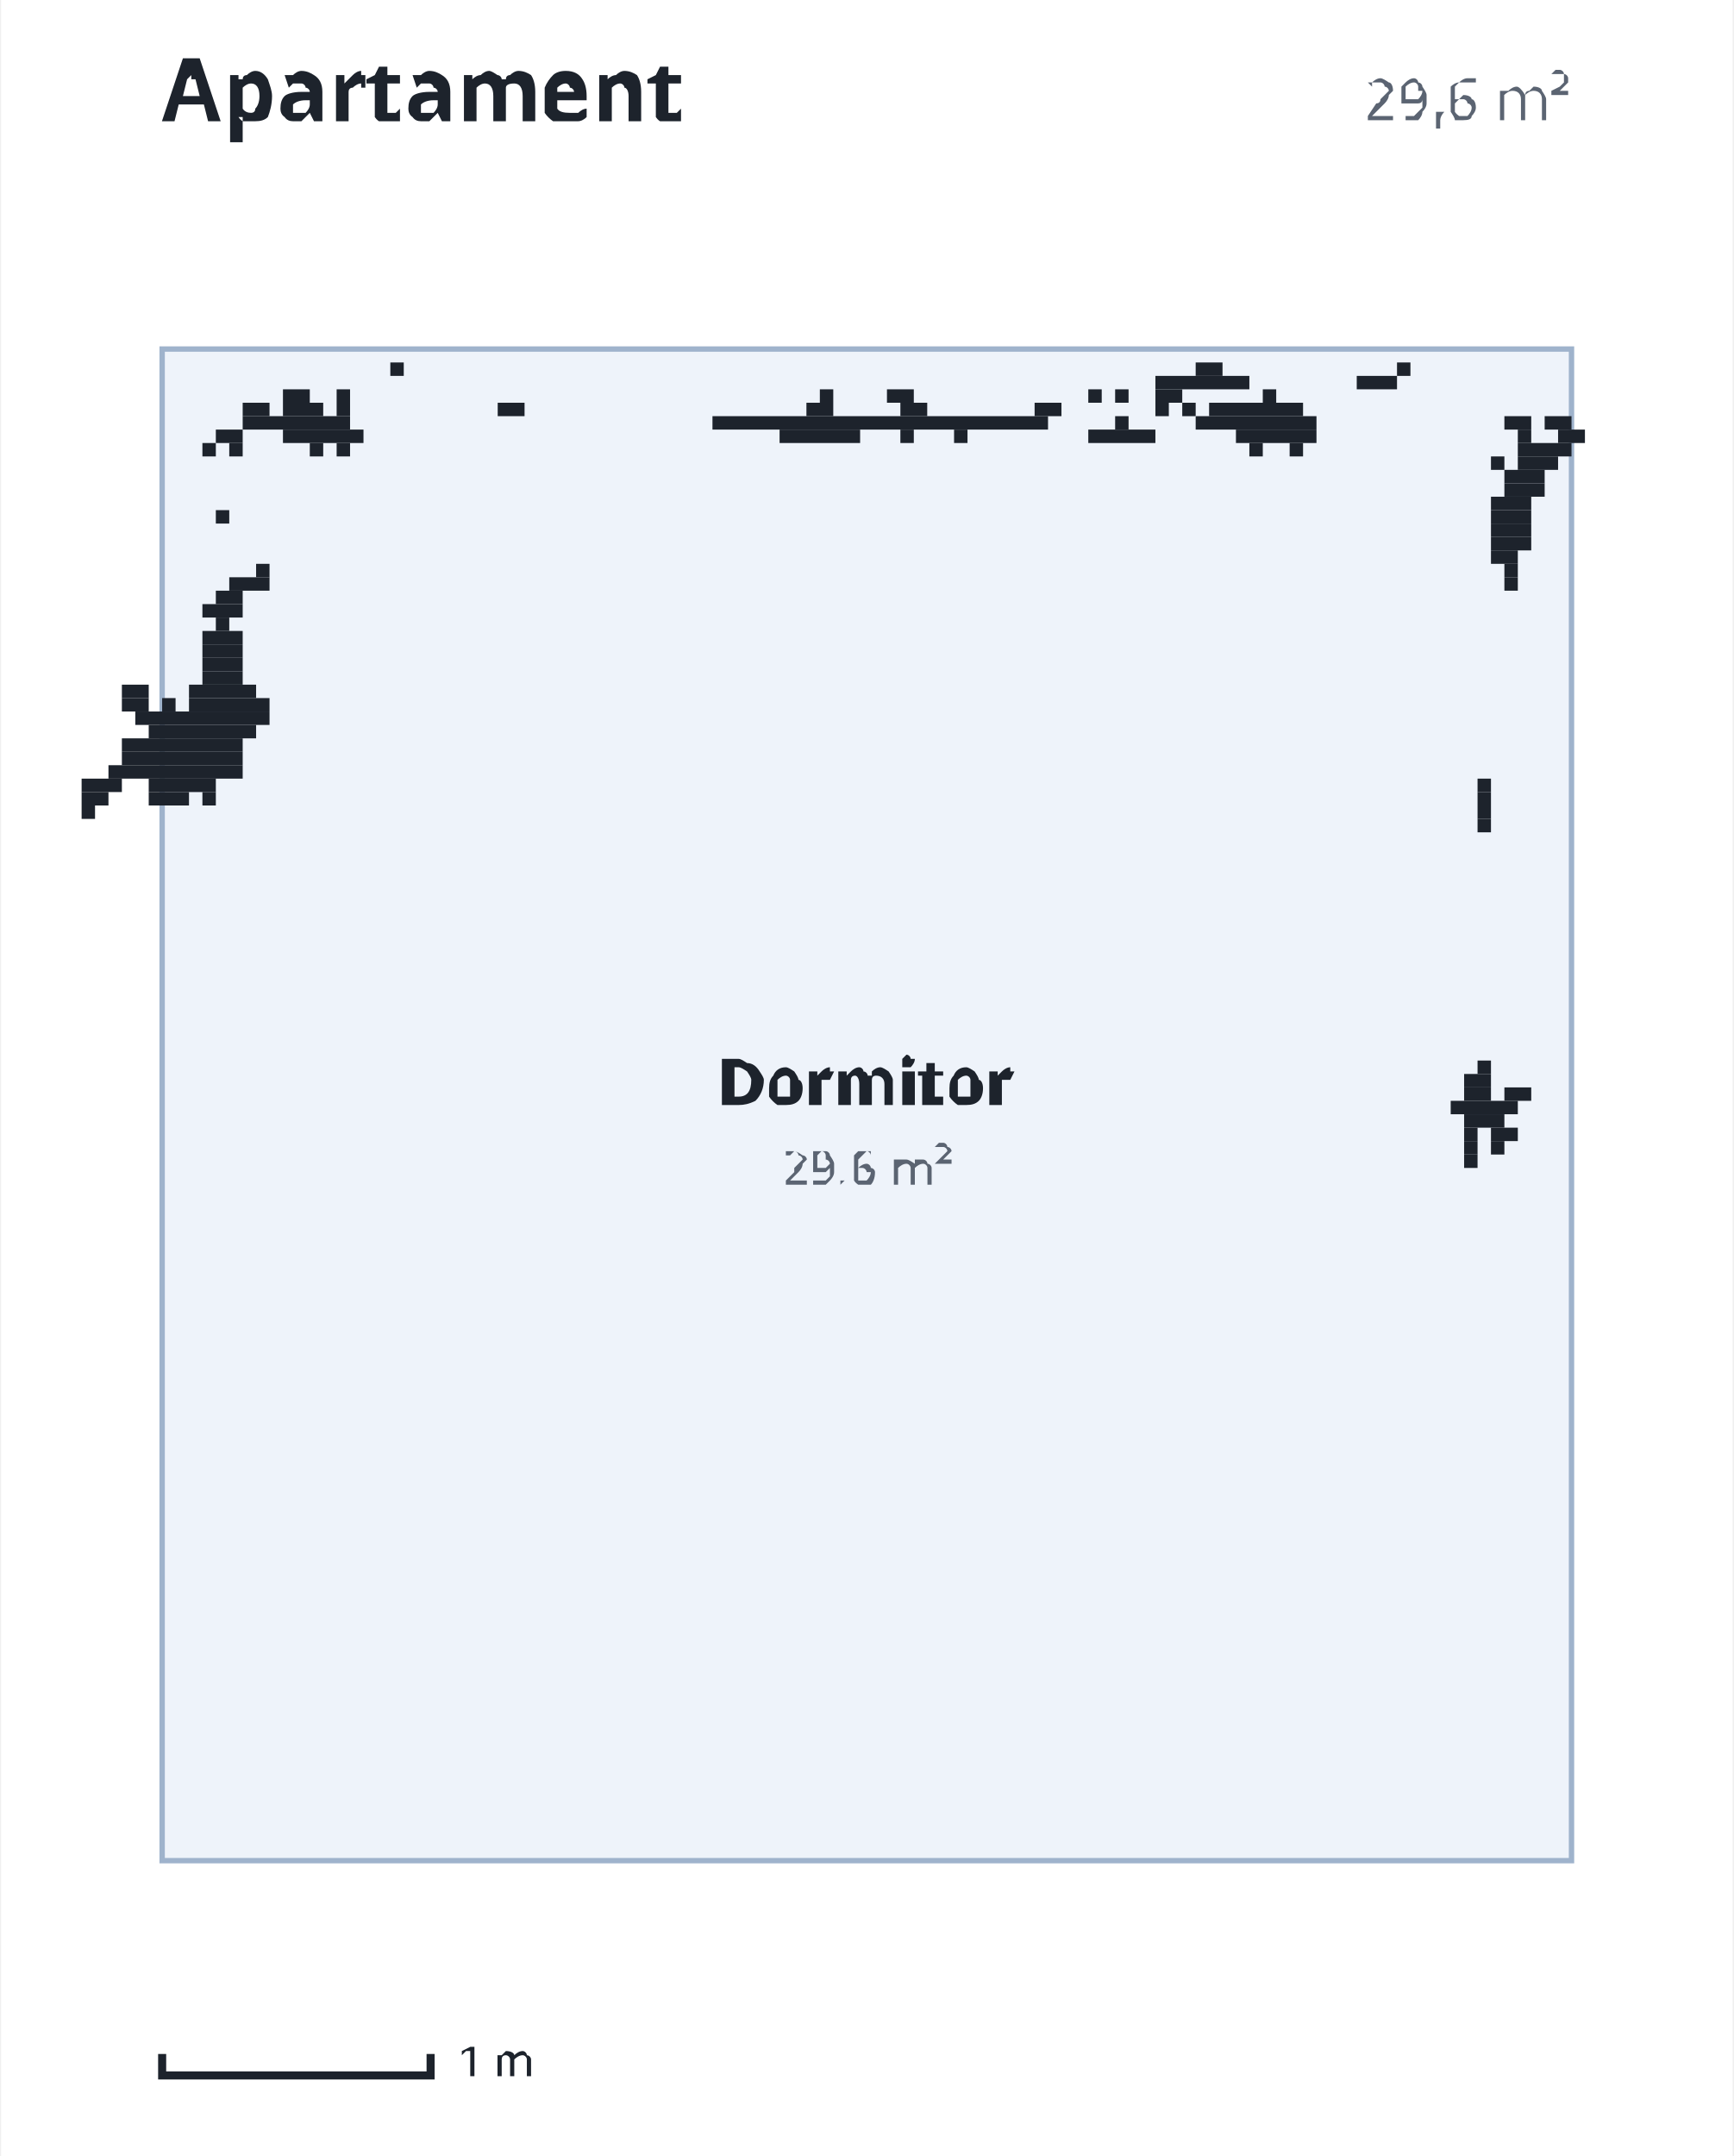
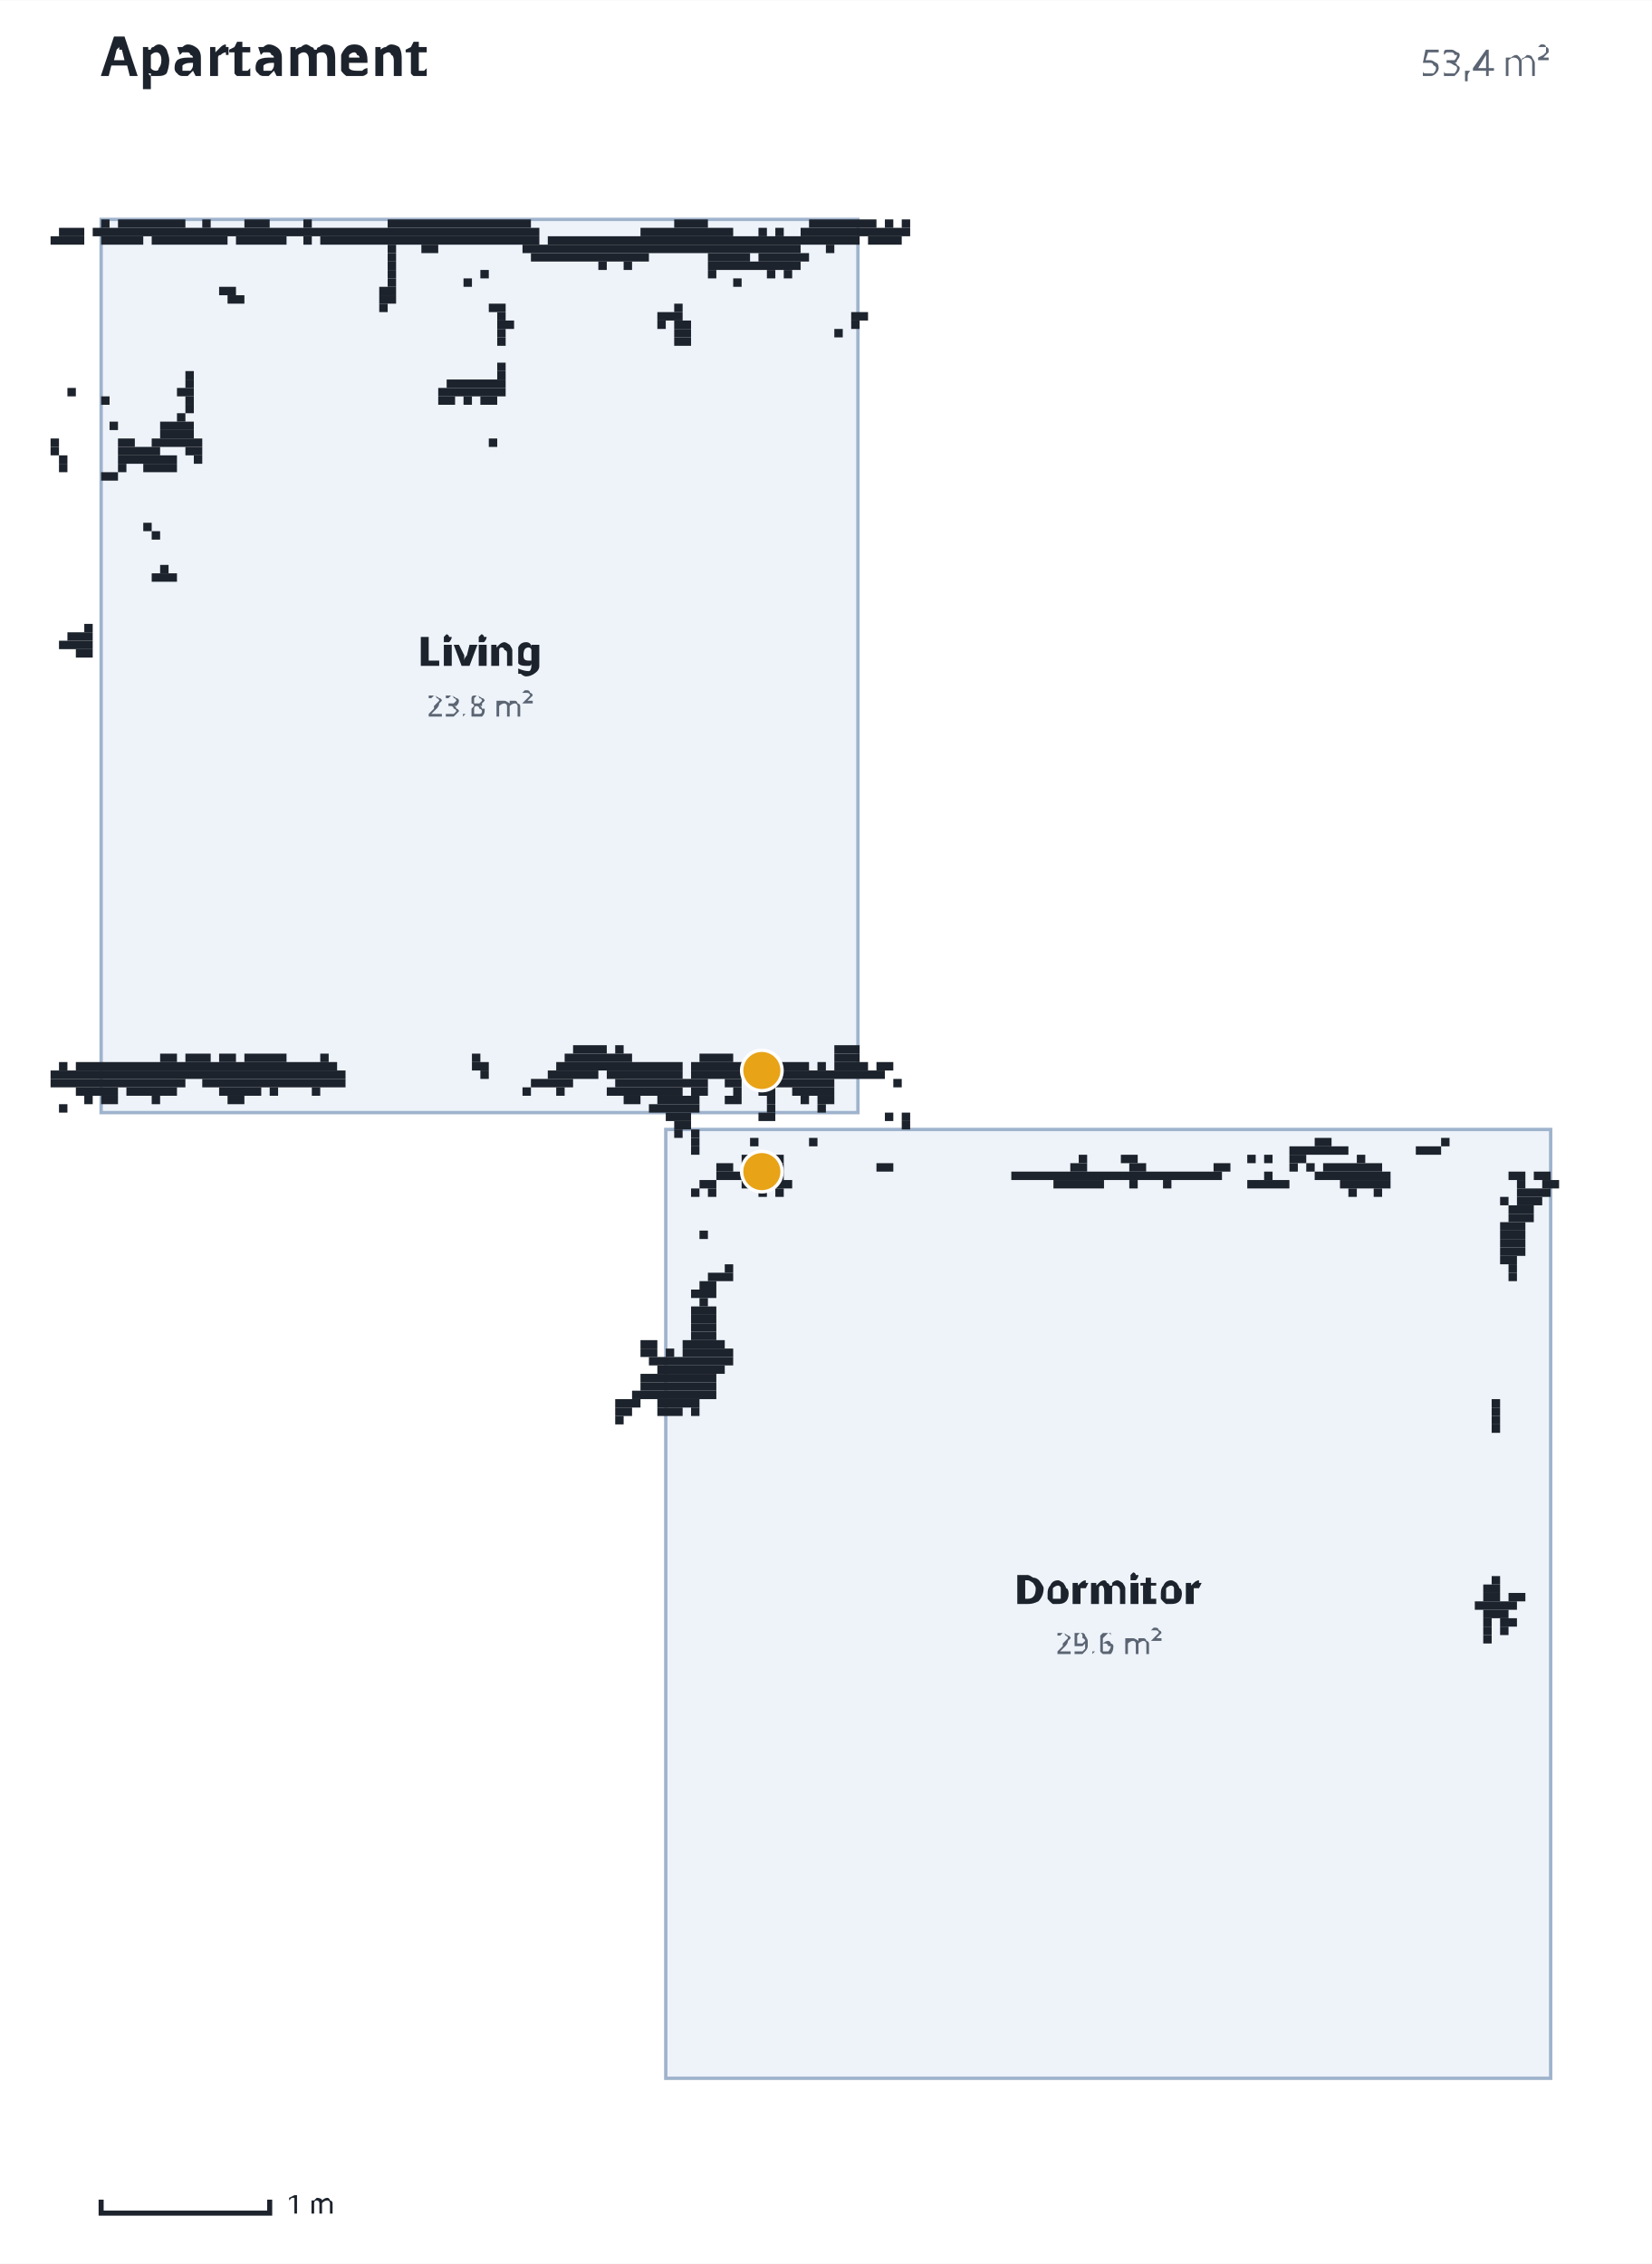
- <svg xmlns="http://www.w3.org/2000/svg" viewBox="-3.4 -5.35 6.45 8.03" width="645" height="802" font-family="system-ui, Segoe UI, sans-serif">
-   <rect x="-3.4" y="-5.35" width="6.45" height="8.03" fill="#ffffff" />
-   <text x="-2.8" y="-4.9" font-size="0.32" font-weight="600" fill="#1d232c">Apartament</text>
-   <text x="2.45" y="-4.9" font-size="0.22" fill="#5b6472" text-anchor="end">29,6 m²</text>
+ <svg xmlns="http://www.w3.org/2000/svg" viewBox="-3.02 -10.75 9.8 13.43" width="979" height="1342" font-family="system-ui, Segoe UI, sans-serif">
+   <rect x="-3.02" y="-10.75" width="9.8" height="13.43" fill="#ffffff" />
+   <text x="-2.42" y="-10.3" font-size="0.32" font-weight="600" fill="#1d232c">Apartament</text>
+   <text x="6.18" y="-10.3" font-size="0.22" fill="#5b6472" text-anchor="end">53,4 m²</text>
  <g id="rooms" fill="#eef3fa" stroke="#9fb3cc" stroke-width="0.02">
-     <rect data-room="dormitor" x="-2.8" y="-4.05" width="5.25" height="5.63" />
+     <rect data-room="dormitor" x="0.93" y="-4.05" width="5.25" height="5.63" />
+     <rect data-room="living" x="-2.42" y="-9.45" width="4.49" height="5.3" />
  </g>
  <g id="walls" fill="#1d232c">
-     <rect x="-1.95" y="-4" width="0.05" height="0.05" />
-     <rect x="1.05" y="-4" width="0.1" height="0.05" />
-     <rect x="1.8" y="-4" width="0.05" height="0.05" />
-     <rect x="0.9" y="-3.95" width="0.35" height="0.05" />
-     <rect x="1.65" y="-3.95" width="0.15" height="0.05" />
-     <rect x="-2.35" y="-3.9" width="0.1" height="0.05" />
-     <rect x="-2.15" y="-3.9" width="0.05" height="0.05" />
-     <rect x="-0.35" y="-3.9" width="0.05" height="0.05" />
-     <rect x="-0.1" y="-3.9" width="0.1" height="0.05" />
-     <rect x="0.65" y="-3.9" width="0.05" height="0.05" />
-     <rect x="0.75" y="-3.9" width="0.05" height="0.05" />
-     <rect x="0.9" y="-3.9" width="0.1" height="0.05" />
-     <rect x="1.3" y="-3.9" width="0.05" height="0.05" />
-     <rect x="-2.5" y="-3.85" width="0.1" height="0.05" />
-     <rect x="-2.35" y="-3.85" width="0.15" height="0.05" />
-     <rect x="-2.15" y="-3.85" width="0.05" height="0.05" />
-     <rect x="-1.55" y="-3.85" width="0.1" height="0.05" />
-     <rect x="-0.4" y="-3.85" width="0.1" height="0.05" />
-     <rect x="-0.05" y="-3.85" width="0.1" height="0.05" />
-     <rect x="0.45" y="-3.85" width="0.1" height="0.05" />
-     <rect x="0.9" y="-3.85" width="0.05" height="0.05" />
-     <rect x="1" y="-3.85" width="0.05" height="0.05" />
-     <rect x="1.1" y="-3.85" width="0.35" height="0.05" />
-     <rect x="-2.5" y="-3.8" width="0.4" height="0.05" />
-     <rect x="-0.75" y="-3.8" width="1.25" height="0.05" />
-     <rect x="0.75" y="-3.8" width="0.05" height="0.05" />
-     <rect x="1.05" y="-3.8" width="0.45" height="0.05" />
-     <rect x="2.2" y="-3.8" width="0.1" height="0.05" />
-     <rect x="2.35" y="-3.8" width="0.1" height="0.05" />
-     <rect x="-2.6" y="-3.75" width="0.1" height="0.05" />
-     <rect x="-2.35" y="-3.75" width="0.3" height="0.05" />
-     <rect x="-0.5" y="-3.75" width="0.3" height="0.05" />
-     <rect x="-0.05" y="-3.75" width="0.05" height="0.05" />
-     <rect x="0.15" y="-3.75" width="0.05" height="0.05" />
-     <rect x="0.65" y="-3.75" width="0.25" height="0.05" />
-     <rect x="1.2" y="-3.75" width="0.3" height="0.05" />
-     <rect x="2.25" y="-3.75" width="0.05" height="0.05" />
-     <rect x="2.4" y="-3.75" width="0.1" height="0.05" />
-     <rect x="-2.65" y="-3.7" width="0.05" height="0.05" />
-     <rect x="-2.55" y="-3.7" width="0.05" height="0.05" />
-     <rect x="-2.25" y="-3.7" width="0.05" height="0.05" />
-     <rect x="-2.15" y="-3.7" width="0.05" height="0.05" />
-     <rect x="1.25" y="-3.7" width="0.05" height="0.05" />
-     <rect x="1.4" y="-3.7" width="0.05" height="0.05" />
-     <rect x="2.25" y="-3.7" width="0.2" height="0.05" />
-     <rect x="2.15" y="-3.65" width="0.05" height="0.05" />
-     <rect x="2.25" y="-3.65" width="0.15" height="0.05" />
-     <rect x="2.2" y="-3.6" width="0.15" height="0.05" />
-     <rect x="2.2" y="-3.55" width="0.15" height="0.05" />
-     <rect x="2.15" y="-3.5" width="0.15" height="0.05" />
-     <rect x="-2.6" y="-3.45" width="0.05" height="0.05" />
-     <rect x="2.15" y="-3.45" width="0.15" height="0.05" />
-     <rect x="2.15" y="-3.4" width="0.15" height="0.05" />
-     <rect x="2.15" y="-3.35" width="0.15" height="0.05" />
-     <rect x="2.15" y="-3.3" width="0.1" height="0.05" />
-     <rect x="-2.45" y="-3.25" width="0.05" height="0.05" />
-     <rect x="2.2" y="-3.25" width="0.05" height="0.05" />
-     <rect x="-2.55" y="-3.2" width="0.15" height="0.05" />
-     <rect x="2.2" y="-3.2" width="0.05" height="0.05" />
-     <rect x="-2.6" y="-3.15" width="0.1" height="0.05" />
-     <rect x="-2.65" y="-3.1" width="0.15" height="0.05" />
-     <rect x="-2.6" y="-3.05" width="0.05" height="0.05" />
-     <rect x="-2.65" y="-3" width="0.15" height="0.05" />
-     <rect x="-2.65" y="-2.95" width="0.15" height="0.05" />
-     <rect x="-2.65" y="-2.9" width="0.15" height="0.05" />
-     <rect x="-2.65" y="-2.85" width="0.15" height="0.05" />
-     <rect x="-2.95" y="-2.8" width="0.1" height="0.05" />
-     <rect x="-2.7" y="-2.8" width="0.25" height="0.05" />
-     <rect x="-2.95" y="-2.75" width="0.1" height="0.05" />
-     <rect x="-2.8" y="-2.75" width="0.05" height="0.05" />
-     <rect x="-2.7" y="-2.75" width="0.3" height="0.05" />
-     <rect x="-2.9" y="-2.7" width="0.5" height="0.05" />
-     <rect x="-2.85" y="-2.65" width="0.4" height="0.05" />
-     <rect x="-2.95" y="-2.6" width="0.45" height="0.05" />
-     <rect x="-2.95" y="-2.55" width="0.45" height="0.05" />
-     <rect x="-3" y="-2.5" width="0.5" height="0.05" />
-     <rect x="-3.1" y="-2.45" width="0.15" height="0.05" />
-     <rect x="-2.85" y="-2.45" width="0.25" height="0.05" />
-     <rect x="2.1" y="-2.45" width="0.05" height="0.05" />
-     <rect x="-3.1" y="-2.4" width="0.1" height="0.05" />
-     <rect x="-2.85" y="-2.4" width="0.15" height="0.05" />
-     <rect x="-2.65" y="-2.4" width="0.05" height="0.05" />
-     <rect x="2.1" y="-2.4" width="0.05" height="0.05" />
-     <rect x="-3.1" y="-2.35" width="0.05" height="0.05" />
-     <rect x="2.1" y="-2.35" width="0.05" height="0.05" />
-     <rect x="2.1" y="-2.3" width="0.05" height="0.05" />
-     <rect x="2.1" y="-1.4" width="0.05" height="0.05" />
-     <rect x="2.05" y="-1.35" width="0.1" height="0.05" />
-     <rect x="2.05" y="-1.3" width="0.1" height="0.05" />
-     <rect x="2.2" y="-1.3" width="0.1" height="0.05" />
-     <rect x="2" y="-1.25" width="0.25" height="0.05" />
-     <rect x="2.05" y="-1.2" width="0.15" height="0.05" />
-     <rect x="2.05" y="-1.15" width="0.05" height="0.05" />
-     <rect x="2.15" y="-1.15" width="0.1" height="0.05" />
-     <rect x="2.05" y="-1.1" width="0.05" height="0.05" />
-     <rect x="2.15" y="-1.1" width="0.05" height="0.05" />
-     <rect x="2.05" y="-1.05" width="0.05" height="0.05" />
+     <rect x="1.78" y="-4" width="0.05" height="0.05" />
+     <rect x="4.78" y="-4" width="0.1" height="0.05" />
+     <rect x="5.53" y="-4" width="0.05" height="0.05" />
+     <rect x="4.63" y="-3.95" width="0.35" height="0.05" />
+     <rect x="5.38" y="-3.95" width="0.15" height="0.05" />
+     <rect x="1.38" y="-3.9" width="0.1" height="0.05" />
+     <rect x="1.58" y="-3.9" width="0.05" height="0.05" />
+     <rect x="3.38" y="-3.9" width="0.05" height="0.05" />
+     <rect x="3.63" y="-3.9" width="0.1" height="0.05" />
+     <rect x="4.38" y="-3.9" width="0.05" height="0.05" />
+     <rect x="4.48" y="-3.9" width="0.05" height="0.05" />
+     <rect x="4.63" y="-3.9" width="0.1" height="0.05" />
+     <rect x="5.03" y="-3.9" width="0.05" height="0.05" />
+     <rect x="1.23" y="-3.85" width="0.1" height="0.05" />
+     <rect x="1.38" y="-3.85" width="0.15" height="0.05" />
+     <rect x="1.58" y="-3.85" width="0.05" height="0.05" />
+     <rect x="2.18" y="-3.85" width="0.1" height="0.05" />
+     <rect x="3.33" y="-3.85" width="0.1" height="0.05" />
+     <rect x="3.68" y="-3.85" width="0.1" height="0.05" />
+     <rect x="4.18" y="-3.85" width="0.1" height="0.05" />
+     <rect x="4.63" y="-3.85" width="0.05" height="0.05" />
+     <rect x="4.73" y="-3.85" width="0.05" height="0.05" />
+     <rect x="4.83" y="-3.85" width="0.35" height="0.05" />
+     <rect x="1.23" y="-3.8" width="0.4" height="0.05" />
+     <rect x="2.98" y="-3.8" width="1.25" height="0.05" />
+     <rect x="4.48" y="-3.8" width="0.05" height="0.05" />
+     <rect x="4.78" y="-3.8" width="0.45" height="0.05" />
+     <rect x="5.93" y="-3.8" width="0.1" height="0.05" />
+     <rect x="6.08" y="-3.8" width="0.1" height="0.05" />
+     <rect x="1.13" y="-3.75" width="0.1" height="0.05" />
+     <rect x="1.38" y="-3.75" width="0.3" height="0.05" />
+     <rect x="3.23" y="-3.75" width="0.3" height="0.05" />
+     <rect x="3.68" y="-3.75" width="0.05" height="0.05" />
+     <rect x="3.88" y="-3.75" width="0.05" height="0.05" />
+     <rect x="4.38" y="-3.75" width="0.25" height="0.05" />
+     <rect x="4.93" y="-3.75" width="0.3" height="0.05" />
+     <rect x="5.98" y="-3.75" width="0.05" height="0.05" />
+     <rect x="6.13" y="-3.75" width="0.1" height="0.05" />
+     <rect x="1.08" y="-3.7" width="0.05" height="0.05" />
+     <rect x="1.18" y="-3.7" width="0.05" height="0.05" />
+     <rect x="1.48" y="-3.7" width="0.05" height="0.05" />
+     <rect x="1.58" y="-3.7" width="0.05" height="0.05" />
+     <rect x="4.98" y="-3.7" width="0.05" height="0.05" />
+     <rect x="5.13" y="-3.7" width="0.05" height="0.05" />
+     <rect x="5.98" y="-3.7" width="0.2" height="0.05" />
+     <rect x="5.88" y="-3.65" width="0.05" height="0.05" />
+     <rect x="5.98" y="-3.65" width="0.15" height="0.05" />
+     <rect x="5.93" y="-3.6" width="0.15" height="0.05" />
+     <rect x="5.93" y="-3.55" width="0.15" height="0.05" />
+     <rect x="5.88" y="-3.5" width="0.15" height="0.05" />
+     <rect x="1.13" y="-3.45" width="0.05" height="0.05" />
+     <rect x="5.88" y="-3.45" width="0.15" height="0.05" />
+     <rect x="5.88" y="-3.4" width="0.15" height="0.05" />
+     <rect x="5.88" y="-3.35" width="0.15" height="0.05" />
+     <rect x="5.88" y="-3.3" width="0.1" height="0.05" />
+     <rect x="1.28" y="-3.25" width="0.05" height="0.05" />
+     <rect x="5.93" y="-3.25" width="0.05" height="0.05" />
+     <rect x="1.18" y="-3.2" width="0.15" height="0.05" />
+     <rect x="5.93" y="-3.2" width="0.05" height="0.05" />
+     <rect x="1.13" y="-3.15" width="0.1" height="0.05" />
+     <rect x="1.08" y="-3.1" width="0.15" height="0.05" />
+     <rect x="1.13" y="-3.05" width="0.05" height="0.05" />
+     <rect x="1.08" y="-3" width="0.15" height="0.05" />
+     <rect x="1.08" y="-2.95" width="0.15" height="0.05" />
+     <rect x="1.08" y="-2.9" width="0.15" height="0.05" />
+     <rect x="1.08" y="-2.85" width="0.15" height="0.05" />
+     <rect x="0.78" y="-2.8" width="0.1" height="0.05" />
+     <rect x="1.03" y="-2.8" width="0.25" height="0.05" />
+     <rect x="0.78" y="-2.75" width="0.1" height="0.05" />
+     <rect x="0.93" y="-2.75" width="0.05" height="0.05" />
+     <rect x="1.03" y="-2.75" width="0.3" height="0.05" />
+     <rect x="0.83" y="-2.7" width="0.5" height="0.05" />
+     <rect x="0.88" y="-2.65" width="0.4" height="0.05" />
+     <rect x="0.78" y="-2.6" width="0.45" height="0.05" />
+     <rect x="0.78" y="-2.55" width="0.45" height="0.05" />
+     <rect x="0.73" y="-2.5" width="0.5" height="0.05" />
+     <rect x="0.63" y="-2.45" width="0.15" height="0.05" />
+     <rect x="0.88" y="-2.45" width="0.25" height="0.05" />
+     <rect x="5.83" y="-2.45" width="0.05" height="0.05" />
+     <rect x="0.63" y="-2.4" width="0.1" height="0.05" />
+     <rect x="0.88" y="-2.4" width="0.15" height="0.05" />
+     <rect x="1.08" y="-2.4" width="0.05" height="0.05" />
+     <rect x="5.83" y="-2.4" width="0.05" height="0.05" />
+     <rect x="0.63" y="-2.35" width="0.05" height="0.05" />
+     <rect x="5.83" y="-2.35" width="0.05" height="0.05" />
+     <rect x="5.83" y="-2.3" width="0.05" height="0.05" />
+     <rect x="5.83" y="-1.4" width="0.05" height="0.05" />
+     <rect x="5.78" y="-1.35" width="0.1" height="0.05" />
+     <rect x="5.78" y="-1.3" width="0.1" height="0.05" />
+     <rect x="5.93" y="-1.3" width="0.1" height="0.05" />
+     <rect x="5.73" y="-1.25" width="0.25" height="0.05" />
+     <rect x="5.78" y="-1.2" width="0.15" height="0.05" />
+     <rect x="5.78" y="-1.15" width="0.05" height="0.05" />
+     <rect x="5.88" y="-1.15" width="0.1" height="0.05" />
+     <rect x="5.78" y="-1.1" width="0.05" height="0.05" />
+     <rect x="5.88" y="-1.1" width="0.05" height="0.05" />
+     <rect x="5.78" y="-1.05" width="0.05" height="0.05" />
+     <rect x="-2.42" y="-9.45" width="0.05" height="0.05" />
+     <rect x="-2.32" y="-9.45" width="0.4" height="0.05" />
+     <rect x="-1.82" y="-9.45" width="0.05" height="0.05" />
+     <rect x="-1.57" y="-9.45" width="0.15" height="0.05" />
+     <rect x="-1.22" y="-9.45" width="0.05" height="0.05" />
+     <rect x="-0.72" y="-9.45" width="0.85" height="0.05" />
+     <rect x="0.98" y="-9.45" width="0.2" height="0.05" />
+     <rect x="1.78" y="-9.45" width="0.4" height="0.05" />
+     <rect x="2.23" y="-9.45" width="0.05" height="0.05" />
+     <rect x="2.33" y="-9.45" width="0.05" height="0.05" />
+     <rect x="-2.67" y="-9.4" width="0.15" height="0.05" />
+     <rect x="-2.47" y="-9.4" width="2.65" height="0.05" />
+     <rect x="0.78" y="-9.4" width="0.55" height="0.05" />
+     <rect x="1.48" y="-9.4" width="0.05" height="0.05" />
+     <rect x="1.58" y="-9.4" width="0.05" height="0.05" />
+     <rect x="1.73" y="-9.4" width="0.65" height="0.05" />
+     <rect x="-2.72" y="-9.35" width="0.2" height="0.05" />
+     <rect x="-2.42" y="-9.35" width="0.25" height="0.05" />
+     <rect x="-2.12" y="-9.35" width="0.45" height="0.05" />
+     <rect x="-1.62" y="-9.35" width="0.3" height="0.05" />
+     <rect x="-1.22" y="-9.35" width="0.05" height="0.05" />
+     <rect x="-1.12" y="-9.35" width="1.3" height="0.05" />
+     <rect x="0.23" y="-9.35" width="1.85" height="0.05" />
+     <rect x="2.13" y="-9.35" width="0.2" height="0.05" />
+     <rect x="-0.72" y="-9.3" width="0.05" height="0.05" />
+     <rect x="-0.52" y="-9.3" width="0.1" height="0.05" />
+     <rect x="0.08" y="-9.3" width="1.65" height="0.05" />
+     <rect x="1.88" y="-9.3" width="0.05" height="0.05" />
+     <rect x="-0.72" y="-9.25" width="0.05" height="0.05" />
+     <rect x="0.13" y="-9.25" width="0.7" height="0.05" />
+     <rect x="1.18" y="-9.25" width="0.25" height="0.05" />
+     <rect x="1.48" y="-9.25" width="0.3" height="0.05" />
+     <rect x="-0.72" y="-9.2" width="0.05" height="0.05" />
+     <rect x="0.53" y="-9.2" width="0.05" height="0.05" />
+     <rect x="0.68" y="-9.2" width="0.05" height="0.05" />
+     <rect x="1.18" y="-9.2" width="0.55" height="0.05" />
+     <rect x="-0.72" y="-9.15" width="0.05" height="0.05" />
+     <rect x="-0.17" y="-9.15" width="0.05" height="0.05" />
+     <rect x="1.18" y="-9.15" width="0.05" height="0.05" />
+     <rect x="1.53" y="-9.15" width="0.05" height="0.05" />
+     <rect x="1.63" y="-9.15" width="0.05" height="0.05" />
+     <rect x="-0.72" y="-9.1" width="0.05" height="0.05" />
+     <rect x="-0.27" y="-9.1" width="0.05" height="0.05" />
+     <rect x="1.33" y="-9.1" width="0.05" height="0.05" />
+     <rect x="-1.72" y="-9.05" width="0.1" height="0.05" />
+     <rect x="-0.77" y="-9.05" width="0.1" height="0.05" />
+     <rect x="-1.67" y="-9" width="0.1" height="0.05" />
+     <rect x="-0.77" y="-9" width="0.1" height="0.05" />
+     <rect x="-0.77" y="-8.95" width="0.05" height="0.05" />
+     <rect x="-0.12" y="-8.95" width="0.1" height="0.05" />
+     <rect x="0.98" y="-8.95" width="0.05" height="0.05" />
+     <rect x="-0.07" y="-8.9" width="0.05" height="0.05" />
+     <rect x="0.88" y="-8.9" width="0.15" height="0.05" />
+     <rect x="2.03" y="-8.9" width="0.1" height="0.05" />
+     <rect x="-0.07" y="-8.85" width="0.1" height="0.05" />
+     <rect x="0.88" y="-8.85" width="0.05" height="0.05" />
+     <rect x="0.98" y="-8.85" width="0.1" height="0.05" />
+     <rect x="2.03" y="-8.85" width="0.05" height="0.05" />
+     <rect x="-0.07" y="-8.8" width="0.05" height="0.05" />
+     <rect x="0.98" y="-8.8" width="0.1" height="0.05" />
+     <rect x="1.93" y="-8.8" width="0.05" height="0.05" />
+     <rect x="-0.07" y="-8.75" width="0.05" height="0.05" />
+     <rect x="0.98" y="-8.75" width="0.1" height="0.05" />
+     <rect x="-0.07" y="-8.6" width="0.05" height="0.05" />
+     <rect x="-1.92" y="-8.55" width="0.05" height="0.05" />
+     <rect x="-0.07" y="-8.55" width="0.05" height="0.05" />
+     <rect x="-1.92" y="-8.5" width="0.05" height="0.05" />
+     <rect x="-0.37" y="-8.5" width="0.35" height="0.05" />
+     <rect x="-2.62" y="-8.45" width="0.05" height="0.05" />
+     <rect x="-1.97" y="-8.45" width="0.1" height="0.05" />
+     <rect x="-0.42" y="-8.45" width="0.4" height="0.05" />
+     <rect x="-2.42" y="-8.4" width="0.05" height="0.05" />
+     <rect x="-1.92" y="-8.4" width="0.05" height="0.05" />
+     <rect x="-0.42" y="-8.4" width="0.1" height="0.05" />
+     <rect x="-0.27" y="-8.4" width="0.05" height="0.05" />
+     <rect x="-0.17" y="-8.4" width="0.1" height="0.05" />
+     <rect x="-1.92" y="-8.35" width="0.05" height="0.05" />
+     <rect x="-1.97" y="-8.3" width="0.05" height="0.05" />
+     <rect x="-2.37" y="-8.25" width="0.05" height="0.05" />
+     <rect x="-2.07" y="-8.25" width="0.2" height="0.05" />
+     <rect x="-2.07" y="-8.2" width="0.2" height="0.05" />
+     <rect x="-2.72" y="-8.15" width="0.05" height="0.05" />
+     <rect x="-2.32" y="-8.15" width="0.1" height="0.05" />
+     <rect x="-2.12" y="-8.15" width="0.3" height="0.05" />
+     <rect x="-0.12" y="-8.15" width="0.05" height="0.05" />
+     <rect x="-2.72" y="-8.1" width="0.05" height="0.05" />
+     <rect x="-2.32" y="-8.1" width="0.25" height="0.05" />
+     <rect x="-1.92" y="-8.1" width="0.1" height="0.05" />
+     <rect x="-2.67" y="-8.05" width="0.05" height="0.05" />
+     <rect x="-2.32" y="-8.05" width="0.35" height="0.05" />
+     <rect x="-1.87" y="-8.05" width="0.05" height="0.05" />
+     <rect x="-2.67" y="-8" width="0.05" height="0.05" />
+     <rect x="-2.32" y="-8" width="0.05" height="0.05" />
+     <rect x="-2.17" y="-8" width="0.2" height="0.05" />
+     <rect x="-2.42" y="-7.95" width="0.1" height="0.05" />
+     <rect x="-2.17" y="-7.65" width="0.05" height="0.05" />
+     <rect x="-2.12" y="-7.6" width="0.05" height="0.05" />
+     <rect x="-2.07" y="-7.4" width="0.05" height="0.05" />
+     <rect x="-2.12" y="-7.35" width="0.15" height="0.05" />
+     <rect x="-2.52" y="-7.05" width="0.05" height="0.05" />
+     <rect x="-2.62" y="-7" width="0.15" height="0.05" />
+     <rect x="-2.67" y="-6.95" width="0.2" height="0.05" />
+     <rect x="-2.57" y="-6.9" width="0.1" height="0.05" />
+     <rect x="0.38" y="-4.55" width="0.2" height="0.05" />
+     <rect x="0.63" y="-4.55" width="0.05" height="0.05" />
+     <rect x="1.93" y="-4.55" width="0.15" height="0.05" />
+     <rect x="-2.07" y="-4.5" width="0.1" height="0.05" />
+     <rect x="-1.92" y="-4.5" width="0.15" height="0.05" />
+     <rect x="-1.72" y="-4.5" width="0.1" height="0.05" />
+     <rect x="-1.57" y="-4.5" width="0.25" height="0.05" />
+     <rect x="-1.12" y="-4.5" width="0.05" height="0.05" />
+     <rect x="-0.22" y="-4.5" width="0.05" height="0.05" />
+     <rect x="0.33" y="-4.5" width="0.4" height="0.05" />
+     <rect x="1.13" y="-4.5" width="0.2" height="0.05" />
+     <rect x="1.43" y="-4.5" width="0.05" height="0.05" />
+     <rect x="1.93" y="-4.5" width="0.15" height="0.05" />
+     <rect x="-2.67" y="-4.45" width="0.05" height="0.05" />
+     <rect x="-2.57" y="-4.45" width="1.55" height="0.05" />
+     <rect x="-0.22" y="-4.45" width="0.1" height="0.05" />
+     <rect x="0.28" y="-4.45" width="0.75" height="0.05" />
+     <rect x="1.08" y="-4.45" width="0.7" height="0.05" />
+     <rect x="1.83" y="-4.45" width="0.05" height="0.05" />
+     <rect x="1.93" y="-4.45" width="0.2" height="0.05" />
+     <rect x="2.18" y="-4.45" width="0.1" height="0.05" />
+     <rect x="-2.72" y="-4.4" width="1.75" height="0.05" />
+     <rect x="-0.17" y="-4.4" width="0.05" height="0.05" />
+     <rect x="0.23" y="-4.4" width="0.3" height="0.05" />
+     <rect x="0.58" y="-4.4" width="0.45" height="0.05" />
+     <rect x="1.08" y="-4.4" width="1.15" height="0.05" />
+     <rect x="-2.72" y="-4.35" width="0.8" height="0.05" />
+     <rect x="-1.82" y="-4.35" width="0.85" height="0.05" />
+     <rect x="0.13" y="-4.35" width="0.25" height="0.05" />
+     <rect x="0.63" y="-4.35" width="0.55" height="0.05" />
+     <rect x="1.28" y="-4.35" width="0.1" height="0.05" />
+     <rect x="1.48" y="-4.35" width="0.45" height="0.05" />
+     <rect x="2.28" y="-4.35" width="0.05" height="0.05" />
+     <rect x="-2.57" y="-4.3" width="0.25" height="0.05" />
+     <rect x="-2.27" y="-4.3" width="0.3" height="0.05" />
+     <rect x="-1.72" y="-4.3" width="0.25" height="0.05" />
+     <rect x="-1.42" y="-4.3" width="0.05" height="0.05" />
+     <rect x="-1.17" y="-4.3" width="0.05" height="0.05" />
+     <rect x="0.08" y="-4.3" width="0.05" height="0.05" />
+     <rect x="0.28" y="-4.3" width="0.05" height="0.05" />
+     <rect x="0.58" y="-4.3" width="0.45" height="0.05" />
+     <rect x="1.08" y="-4.3" width="0.1" height="0.05" />
+     <rect x="1.33" y="-4.3" width="0.05" height="0.05" />
+     <rect x="1.48" y="-4.3" width="0.1" height="0.05" />
+     <rect x="1.68" y="-4.3" width="0.25" height="0.05" />
+     <rect x="-2.52" y="-4.25" width="0.05" height="0.05" />
+     <rect x="-2.42" y="-4.25" width="0.1" height="0.05" />
+     <rect x="-2.12" y="-4.25" width="0.05" height="0.05" />
+     <rect x="-1.67" y="-4.25" width="0.1" height="0.05" />
+     <rect x="0.68" y="-4.25" width="0.1" height="0.05" />
+     <rect x="0.88" y="-4.25" width="0.25" height="0.05" />
+     <rect x="1.28" y="-4.25" width="0.1" height="0.05" />
+     <rect x="1.53" y="-4.25" width="0.05" height="0.05" />
+     <rect x="1.73" y="-4.25" width="0.05" height="0.05" />
+     <rect x="1.83" y="-4.25" width="0.1" height="0.05" />
+     <rect x="-2.67" y="-4.2" width="0.05" height="0.05" />
+     <rect x="0.83" y="-4.2" width="0.3" height="0.05" />
+     <rect x="1.53" y="-4.2" width="0.05" height="0.05" />
+     <rect x="1.83" y="-4.2" width="0.05" height="0.05" />
+     <rect x="0.93" y="-4.15" width="0.15" height="0.05" />
+     <rect x="1.48" y="-4.15" width="0.1" height="0.05" />
+     <rect x="2.23" y="-4.15" width="0.05" height="0.05" />
+     <rect x="2.33" y="-4.15" width="0.05" height="0.05" />
+     <rect x="0.98" y="-4.1" width="0.1" height="0.05" />
+     <rect x="2.33" y="-4.1" width="0.05" height="0.05" />
+     <rect x="0.98" y="-4.05" width="0.05" height="0.05" />
+     <rect x="1.08" y="-4.05" width="0.05" height="0.05" />
+     <rect x="1.08" y="-4" width="0.05" height="0.05" />
+     <rect x="1.43" y="-4" width="0.05" height="0.05" />
+     <rect x="1.08" y="-3.95" width="0.05" height="0.05" />
  </g>
  <g id="doors" fill="#e8a317" stroke="#ffffff" stroke-width="0.02">
- </g>
+     <circle cx="1.5" cy="-3.8" r="0.12" />
+     <circle cx="1.5" cy="-4.4" r="0.12" />
+   </g>
  <g id="labels" text-anchor="middle" fill="#1d232c" stroke="#eef3fa" stroke-width="0.06" paint-order="stroke">
-     <text x="-0.175" y="-1.235" font-size="0.24" font-weight="600">Dormitor</text>
-     <text x="-0.175" y="-0.935" font-size="0.18" fill="#5b6472">29,6 m²</text>
+     <text x="3.555" y="-1.235" font-size="0.24" font-weight="600">Dormitor</text>
+     <text x="3.555" y="-0.935" font-size="0.18" fill="#5b6472">29,6 m²</text>
+     <text x="-0.175" y="-6.8" font-size="0.24" font-weight="600">Living</text>
+     <text x="-0.175" y="-6.5" font-size="0.18" fill="#5b6472">23,8 m²</text>
  </g>
  <g id="scale" stroke="#1d232c" stroke-width="0.03" fill="#1d232c" font-size="0.16">
-     <path d="M-2.8 2.3V2.38H-1.8V2.3" fill="none" />
-     <text x="-1.7" y="2.38" stroke="none">1 m</text>
+     <path d="M-2.42 2.3V2.38H-1.42V2.3" fill="none" />
+     <text x="-1.32" y="2.38" stroke="none">1 m</text>
  </g>
</svg>
